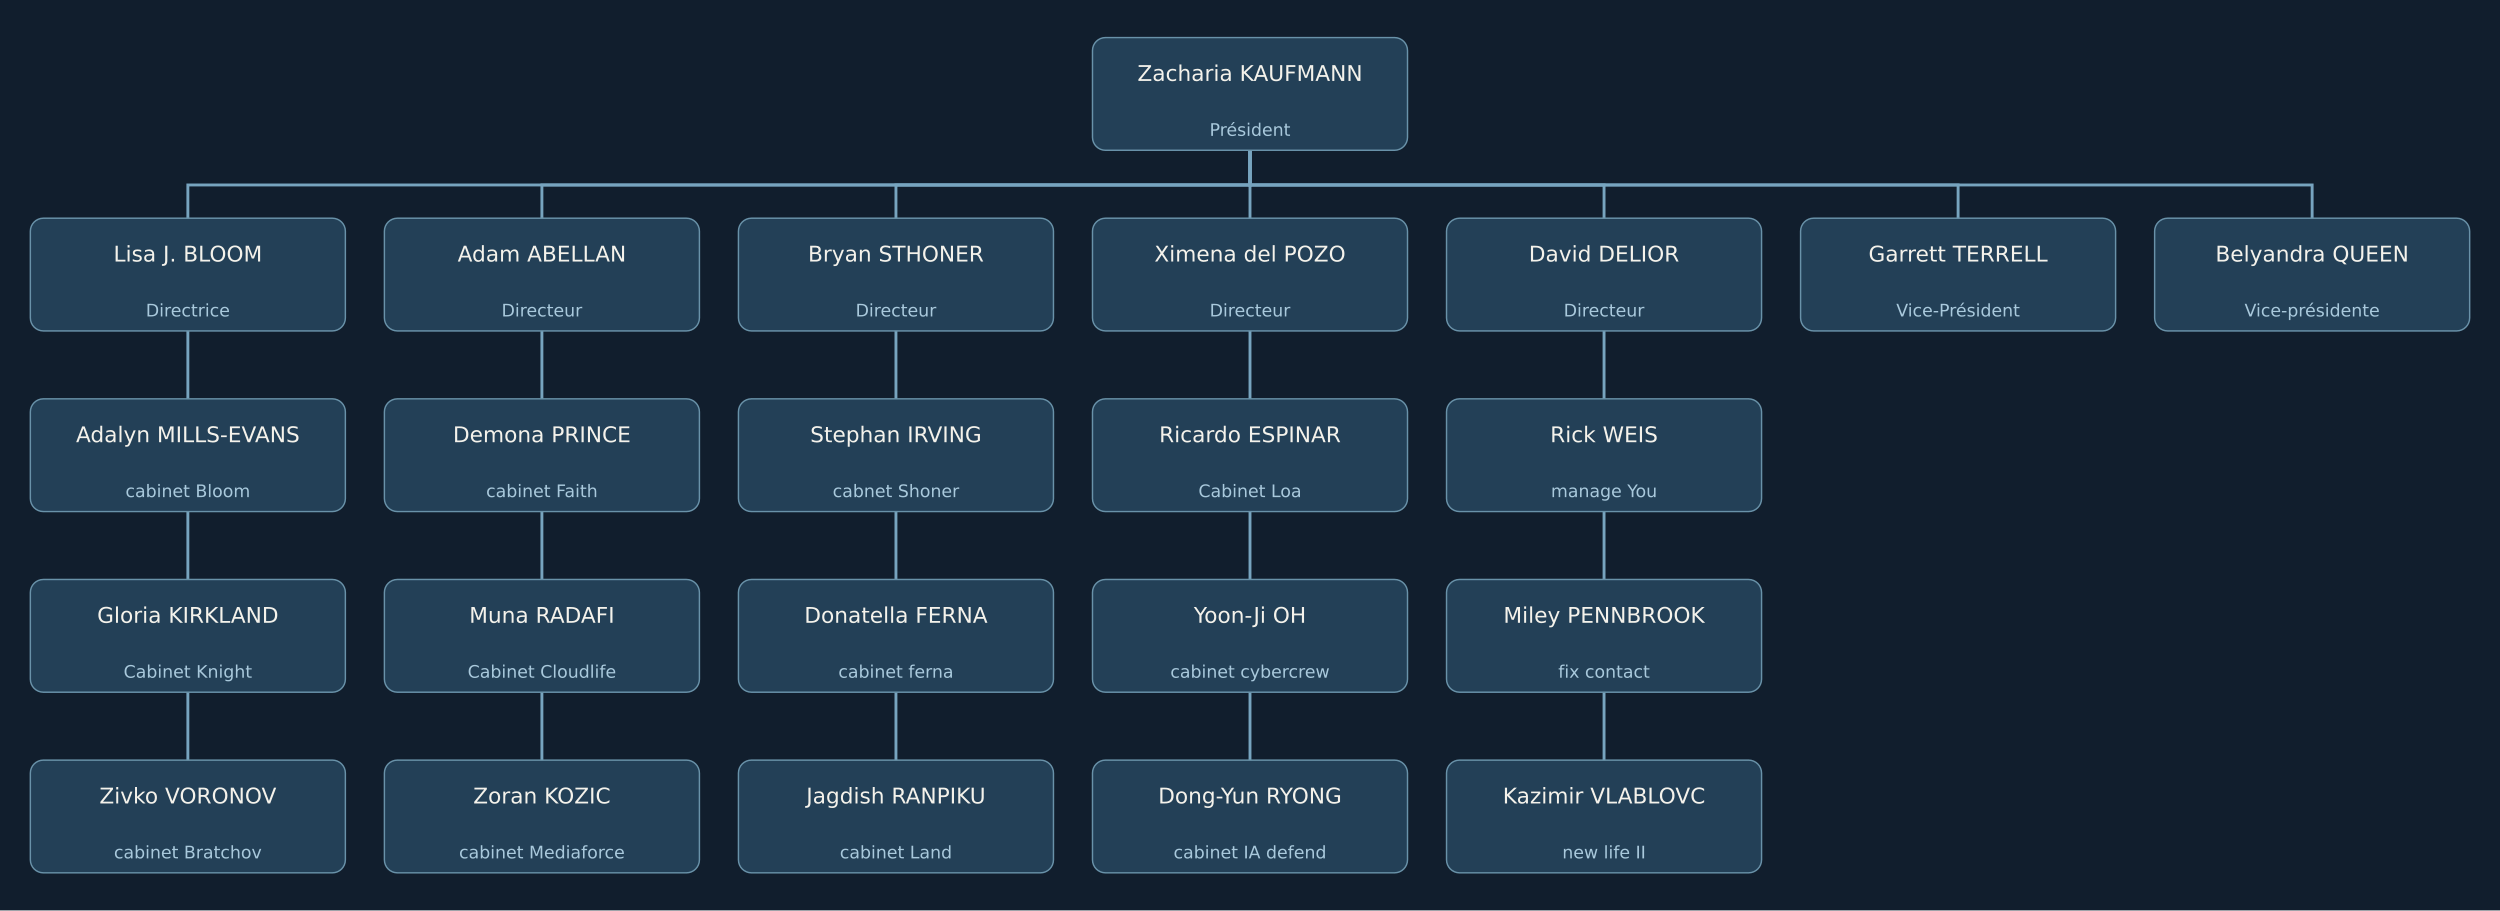
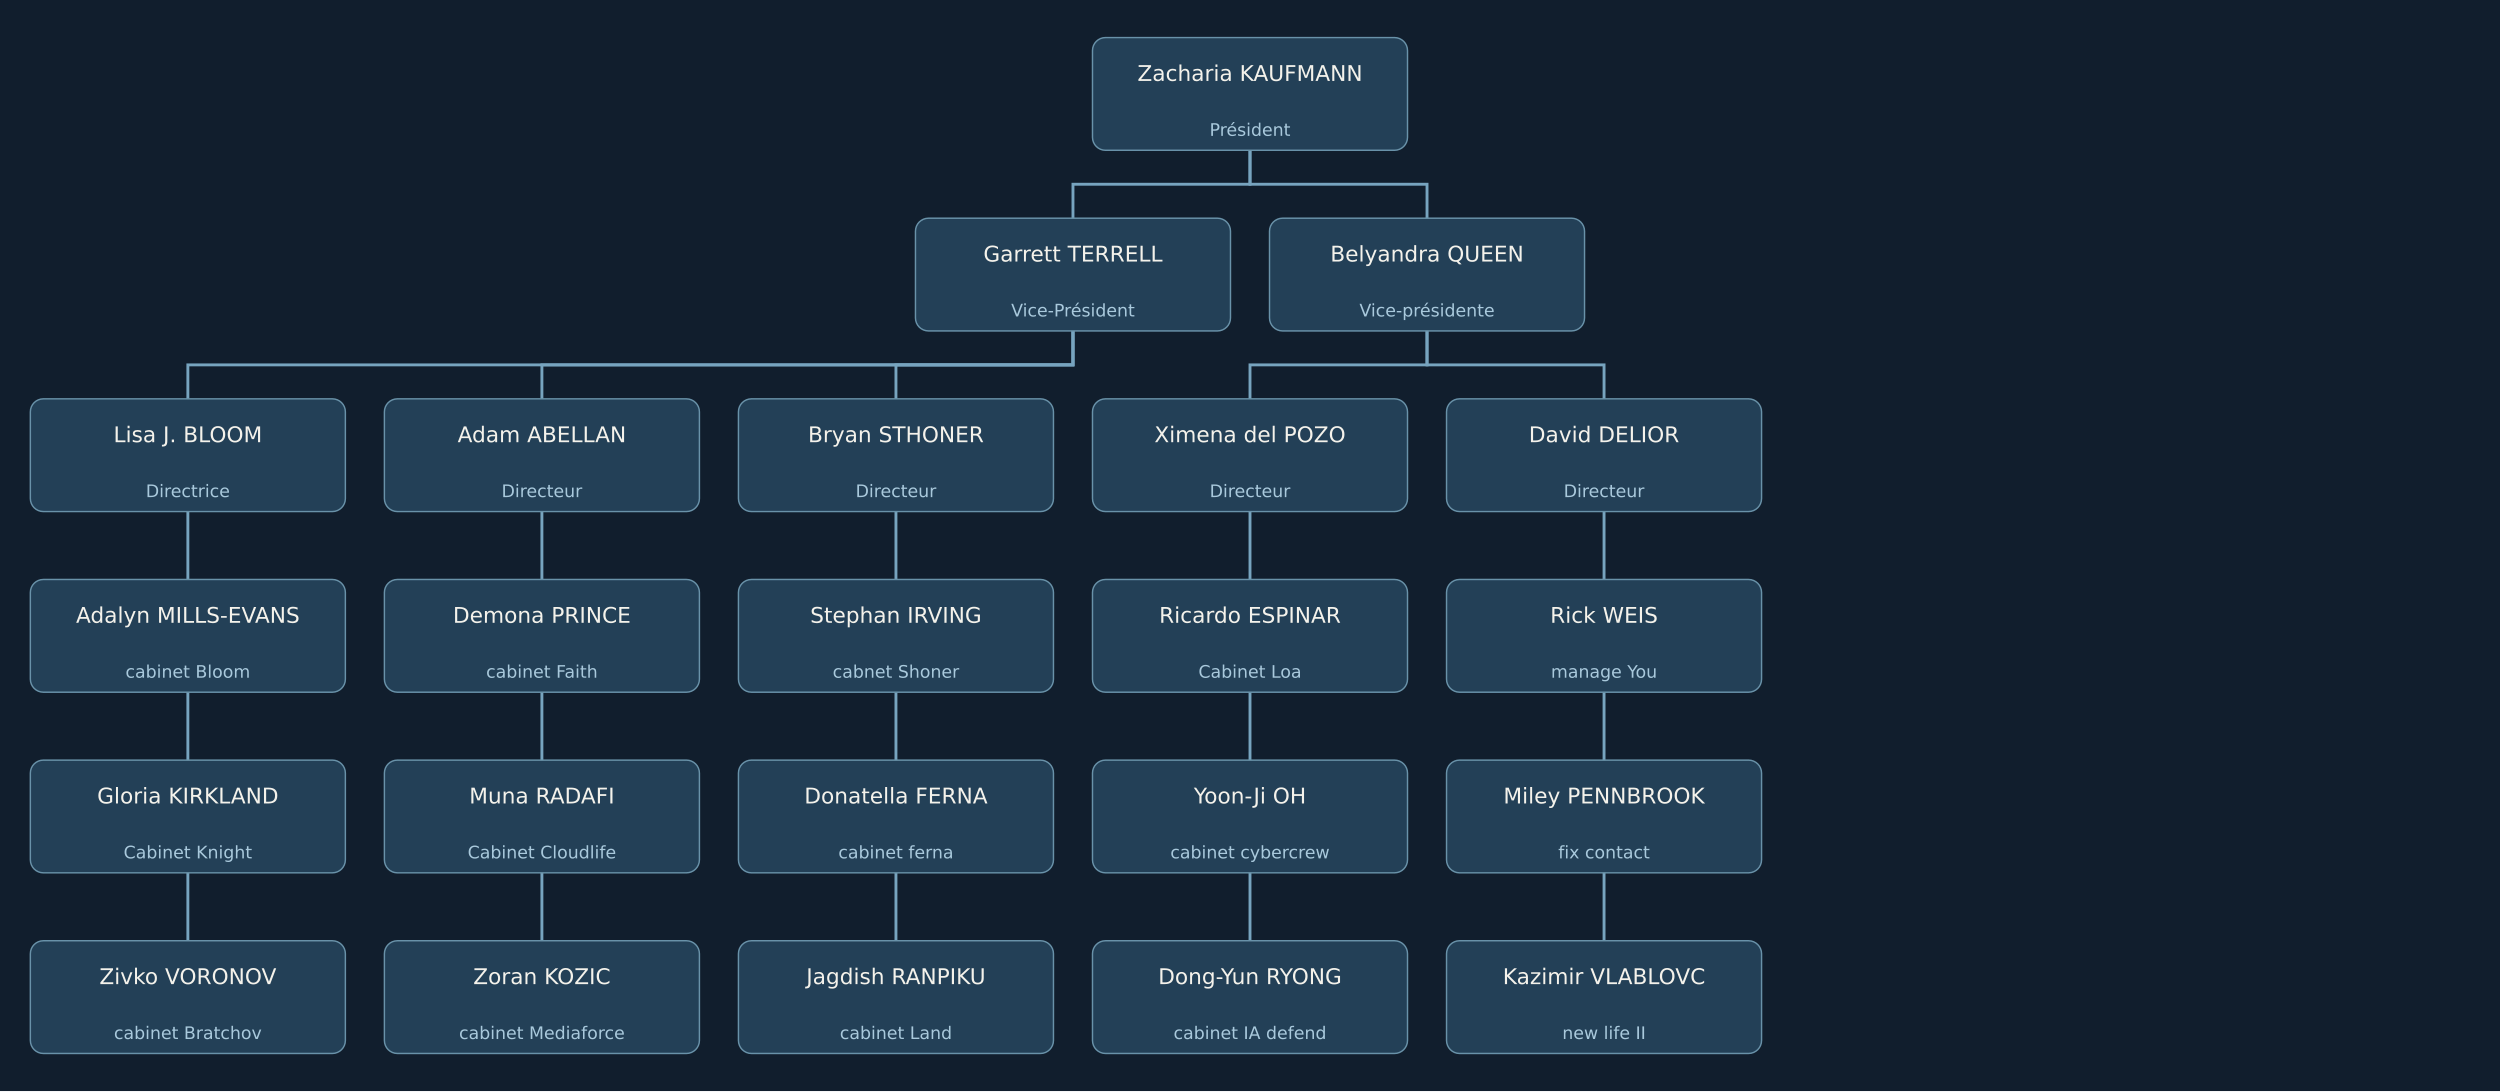
- <svg xmlns="http://www.w3.org/2000/svg" viewBox="0 0 1730 630" role="img" aria-label="Organigramme de firstlawyer-incorporated">
+ <svg xmlns="http://www.w3.org/2000/svg" viewBox="0 0 1730 755" role="img" aria-label="Organigramme de firstlawyer-incorporated">
  <rect width="100%" height="100%" fill="#111e2d" />
-   <path d="M375 478 V502 H375 V527" fill="none" stroke="#77a4bf" stroke-width="2" />
-   <path d="M865 103 V128 H130 V152" fill="none" stroke="#77a4bf" stroke-width="2" />
-   <path d="M130 228 V252 H130 V277" fill="none" stroke="#77a4bf" stroke-width="2" />
-   <path d="M865 103 V128 H375 V152" fill="none" stroke="#77a4bf" stroke-width="2" />
-   <path d="M865 353 V378 H865 V402" fill="none" stroke="#77a4bf" stroke-width="2" />
-   <path d="M865 103 V128 H620 V152" fill="none" stroke="#77a4bf" stroke-width="2" />
-   <path d="M620 478 V502 H620 V527" fill="none" stroke="#77a4bf" stroke-width="2" />
-   <path d="M375 353 V378 H375 V402" fill="none" stroke="#77a4bf" stroke-width="2" />
-   <path d="M1110 353 V378 H1110 V402" fill="none" stroke="#77a4bf" stroke-width="2" />
-   <path d="M865 103 V128 H865 V152" fill="none" stroke="#77a4bf" stroke-width="2" />
-   <path d="M865 103 V128 H1110 V152" fill="none" stroke="#77a4bf" stroke-width="2" />
-   <path d="M865 103 V128 H1355 V152" fill="none" stroke="#77a4bf" stroke-width="2" />
-   <path d="M130 353 V378 H130 V402" fill="none" stroke="#77a4bf" stroke-width="2" />
-   <path d="M865 228 V252 H865 V277" fill="none" stroke="#77a4bf" stroke-width="2" />
-   <path d="M620 228 V252 H620 V277" fill="none" stroke="#77a4bf" stroke-width="2" />
-   <path d="M865 103 V128 H1600 V152" fill="none" stroke="#77a4bf" stroke-width="2" />
-   <path d="M865 478 V502 H865 V527" fill="none" stroke="#77a4bf" stroke-width="2" />
-   <path d="M620 353 V378 H620 V402" fill="none" stroke="#77a4bf" stroke-width="2" />
-   <path d="M1110 478 V502 H1110 V527" fill="none" stroke="#77a4bf" stroke-width="2" />
-   <path d="M130 478 V502 H130 V527" fill="none" stroke="#77a4bf" stroke-width="2" />
-   <path d="M1110 228 V252 H1110 V277" fill="none" stroke="#77a4bf" stroke-width="2" />
-   <path d="M375 228 V252 H375 V277" fill="none" stroke="#77a4bf" stroke-width="2" />
+   <path d="M375 603 V627.5 H375 V652" fill="none" stroke="#77a4bf" stroke-width="2" />
+   <path d="M742.5 228 V252.5 H130 V277" fill="none" stroke="#77a4bf" stroke-width="2" />
+   <path d="M130 353 V377.5 H130 V402" fill="none" stroke="#77a4bf" stroke-width="2" />
+   <path d="M742.5 228 V252.5 H375 V277" fill="none" stroke="#77a4bf" stroke-width="2" />
+   <path d="M865 478 V502.5 H865 V527" fill="none" stroke="#77a4bf" stroke-width="2" />
+   <path d="M742.5 228 V252.5 H620 V277" fill="none" stroke="#77a4bf" stroke-width="2" />
+   <path d="M620 603 V627.5 H620 V652" fill="none" stroke="#77a4bf" stroke-width="2" />
+   <path d="M375 478 V502.5 H375 V527" fill="none" stroke="#77a4bf" stroke-width="2" />
+   <path d="M1110 478 V502.5 H1110 V527" fill="none" stroke="#77a4bf" stroke-width="2" />
+   <path d="M987.5 228 V252.5 H865 V277" fill="none" stroke="#77a4bf" stroke-width="2" />
+   <path d="M987.5 228 V252.5 H1110 V277" fill="none" stroke="#77a4bf" stroke-width="2" />
+   <path d="M865 103 V127.5 H742.5 V152" fill="none" stroke="#77a4bf" stroke-width="2" />
+   <path d="M130 478 V502.5 H130 V527" fill="none" stroke="#77a4bf" stroke-width="2" />
+   <path d="M865 353 V377.5 H865 V402" fill="none" stroke="#77a4bf" stroke-width="2" />
+   <path d="M620 353 V377.5 H620 V402" fill="none" stroke="#77a4bf" stroke-width="2" />
+   <path d="M865 103 V127.5 H987.5 V152" fill="none" stroke="#77a4bf" stroke-width="2" />
+   <path d="M865 603 V627.5 H865 V652" fill="none" stroke="#77a4bf" stroke-width="2" />
+   <path d="M620 478 V502.5 H620 V527" fill="none" stroke="#77a4bf" stroke-width="2" />
+   <path d="M1110 603 V627.5 H1110 V652" fill="none" stroke="#77a4bf" stroke-width="2" />
+   <path d="M130 603 V627.5 H130 V652" fill="none" stroke="#77a4bf" stroke-width="2" />
+   <path d="M1110 353 V377.5 H1110 V402" fill="none" stroke="#77a4bf" stroke-width="2" />
+   <path d="M375 353 V377.5 H375 V402" fill="none" stroke="#77a4bf" stroke-width="2" />
+   <rect x="21" y="651" width="218" height="78" rx="9" fill="#234057" stroke="#6992a9" />
+   <text x="130" y="681" text-anchor="middle" fill="#f4f2eb" font-family="DejaVu Sans, sans-serif" font-size="15">Zivko VORONOV</text>
+   <text x="130" y="719" text-anchor="middle" fill="#a9c9dc" font-family="DejaVu Sans, sans-serif" font-size="12">cabinet Bratchov</text>
  <rect x="21" y="526" width="218" height="78" rx="9" fill="#234057" stroke="#6992a9" />
-   <text x="130" y="556" text-anchor="middle" fill="#f4f2eb" font-family="DejaVu Sans, sans-serif" font-size="15">Zivko VORONOV</text>
-   <text x="130" y="594" text-anchor="middle" fill="#a9c9dc" font-family="DejaVu Sans, sans-serif" font-size="12">cabinet Bratchov</text>
+   <text x="130" y="556" text-anchor="middle" fill="#f4f2eb" font-family="DejaVu Sans, sans-serif" font-size="15">Gloria KIRKLAND</text>
+   <text x="130" y="594" text-anchor="middle" fill="#a9c9dc" font-family="DejaVu Sans, sans-serif" font-size="12">Cabinet Knight</text>
  <rect x="21" y="401" width="218" height="78" rx="9" fill="#234057" stroke="#6992a9" />
-   <text x="130" y="431" text-anchor="middle" fill="#f4f2eb" font-family="DejaVu Sans, sans-serif" font-size="15">Gloria KIRKLAND</text>
-   <text x="130" y="469" text-anchor="middle" fill="#a9c9dc" font-family="DejaVu Sans, sans-serif" font-size="12">Cabinet Knight</text>
+   <text x="130" y="431" text-anchor="middle" fill="#f4f2eb" font-family="DejaVu Sans, sans-serif" font-size="15">Adalyn MILLS-EVANS</text>
+   <text x="130" y="469" text-anchor="middle" fill="#a9c9dc" font-family="DejaVu Sans, sans-serif" font-size="12">cabinet Bloom</text>
  <rect x="21" y="276" width="218" height="78" rx="9" fill="#234057" stroke="#6992a9" />
-   <text x="130" y="306" text-anchor="middle" fill="#f4f2eb" font-family="DejaVu Sans, sans-serif" font-size="15">Adalyn MILLS-EVANS</text>
-   <text x="130" y="344" text-anchor="middle" fill="#a9c9dc" font-family="DejaVu Sans, sans-serif" font-size="12">cabinet Bloom</text>
-   <rect x="21" y="151" width="218" height="78" rx="9" fill="#234057" stroke="#6992a9" />
-   <text x="130" y="181" text-anchor="middle" fill="#f4f2eb" font-family="DejaVu Sans, sans-serif" font-size="15">Lisa J. BLOOM</text>
-   <text x="130" y="219" text-anchor="middle" fill="#a9c9dc" font-family="DejaVu Sans, sans-serif" font-size="12">Directrice</text>
+   <text x="130" y="306" text-anchor="middle" fill="#f4f2eb" font-family="DejaVu Sans, sans-serif" font-size="15">Lisa J. BLOOM</text>
+   <text x="130" y="344" text-anchor="middle" fill="#a9c9dc" font-family="DejaVu Sans, sans-serif" font-size="12">Directrice</text>
+   <rect x="266" y="651" width="218" height="78" rx="9" fill="#234057" stroke="#6992a9" />
+   <text x="375" y="681" text-anchor="middle" fill="#f4f2eb" font-family="DejaVu Sans, sans-serif" font-size="15">Zoran KOZIC</text>
+   <text x="375" y="719" text-anchor="middle" fill="#a9c9dc" font-family="DejaVu Sans, sans-serif" font-size="12">cabinet Mediaforce</text>
  <rect x="266" y="526" width="218" height="78" rx="9" fill="#234057" stroke="#6992a9" />
-   <text x="375" y="556" text-anchor="middle" fill="#f4f2eb" font-family="DejaVu Sans, sans-serif" font-size="15">Zoran KOZIC</text>
-   <text x="375" y="594" text-anchor="middle" fill="#a9c9dc" font-family="DejaVu Sans, sans-serif" font-size="12">cabinet Mediaforce</text>
+   <text x="375" y="556" text-anchor="middle" fill="#f4f2eb" font-family="DejaVu Sans, sans-serif" font-size="15">Muna RADAFI</text>
+   <text x="375" y="594" text-anchor="middle" fill="#a9c9dc" font-family="DejaVu Sans, sans-serif" font-size="12">Cabinet Cloudlife</text>
  <rect x="266" y="401" width="218" height="78" rx="9" fill="#234057" stroke="#6992a9" />
-   <text x="375" y="431" text-anchor="middle" fill="#f4f2eb" font-family="DejaVu Sans, sans-serif" font-size="15">Muna RADAFI</text>
-   <text x="375" y="469" text-anchor="middle" fill="#a9c9dc" font-family="DejaVu Sans, sans-serif" font-size="12">Cabinet Cloudlife</text>
+   <text x="375" y="431" text-anchor="middle" fill="#f4f2eb" font-family="DejaVu Sans, sans-serif" font-size="15">Demona PRINCE</text>
+   <text x="375" y="469" text-anchor="middle" fill="#a9c9dc" font-family="DejaVu Sans, sans-serif" font-size="12">cabinet Faith</text>
  <rect x="266" y="276" width="218" height="78" rx="9" fill="#234057" stroke="#6992a9" />
-   <text x="375" y="306" text-anchor="middle" fill="#f4f2eb" font-family="DejaVu Sans, sans-serif" font-size="15">Demona PRINCE</text>
-   <text x="375" y="344" text-anchor="middle" fill="#a9c9dc" font-family="DejaVu Sans, sans-serif" font-size="12">cabinet Faith</text>
-   <rect x="266" y="151" width="218" height="78" rx="9" fill="#234057" stroke="#6992a9" />
-   <text x="375" y="181" text-anchor="middle" fill="#f4f2eb" font-family="DejaVu Sans, sans-serif" font-size="15">Adam ABELLAN</text>
-   <text x="375" y="219" text-anchor="middle" fill="#a9c9dc" font-family="DejaVu Sans, sans-serif" font-size="12">Directeur</text>
+   <text x="375" y="306" text-anchor="middle" fill="#f4f2eb" font-family="DejaVu Sans, sans-serif" font-size="15">Adam ABELLAN</text>
+   <text x="375" y="344" text-anchor="middle" fill="#a9c9dc" font-family="DejaVu Sans, sans-serif" font-size="12">Directeur</text>
+   <rect x="511" y="651" width="218" height="78" rx="9" fill="#234057" stroke="#6992a9" />
+   <text x="620" y="681" text-anchor="middle" fill="#f4f2eb" font-family="DejaVu Sans, sans-serif" font-size="15">Jagdish RANPIKU</text>
+   <text x="620" y="719" text-anchor="middle" fill="#a9c9dc" font-family="DejaVu Sans, sans-serif" font-size="12">cabinet Land</text>
  <rect x="511" y="526" width="218" height="78" rx="9" fill="#234057" stroke="#6992a9" />
-   <text x="620" y="556" text-anchor="middle" fill="#f4f2eb" font-family="DejaVu Sans, sans-serif" font-size="15">Jagdish RANPIKU</text>
-   <text x="620" y="594" text-anchor="middle" fill="#a9c9dc" font-family="DejaVu Sans, sans-serif" font-size="12">cabinet Land</text>
+   <text x="620" y="556" text-anchor="middle" fill="#f4f2eb" font-family="DejaVu Sans, sans-serif" font-size="15">Donatella FERNA</text>
+   <text x="620" y="594" text-anchor="middle" fill="#a9c9dc" font-family="DejaVu Sans, sans-serif" font-size="12">cabinet ferna</text>
  <rect x="511" y="401" width="218" height="78" rx="9" fill="#234057" stroke="#6992a9" />
-   <text x="620" y="431" text-anchor="middle" fill="#f4f2eb" font-family="DejaVu Sans, sans-serif" font-size="15">Donatella FERNA</text>
-   <text x="620" y="469" text-anchor="middle" fill="#a9c9dc" font-family="DejaVu Sans, sans-serif" font-size="12">cabinet ferna</text>
+   <text x="620" y="431" text-anchor="middle" fill="#f4f2eb" font-family="DejaVu Sans, sans-serif" font-size="15">Stephan IRVING</text>
+   <text x="620" y="469" text-anchor="middle" fill="#a9c9dc" font-family="DejaVu Sans, sans-serif" font-size="12">cabnet Shoner</text>
  <rect x="511" y="276" width="218" height="78" rx="9" fill="#234057" stroke="#6992a9" />
-   <text x="620" y="306" text-anchor="middle" fill="#f4f2eb" font-family="DejaVu Sans, sans-serif" font-size="15">Stephan IRVING</text>
-   <text x="620" y="344" text-anchor="middle" fill="#a9c9dc" font-family="DejaVu Sans, sans-serif" font-size="12">cabnet Shoner</text>
-   <rect x="511" y="151" width="218" height="78" rx="9" fill="#234057" stroke="#6992a9" />
-   <text x="620" y="181" text-anchor="middle" fill="#f4f2eb" font-family="DejaVu Sans, sans-serif" font-size="15">Bryan STHONER</text>
-   <text x="620" y="219" text-anchor="middle" fill="#a9c9dc" font-family="DejaVu Sans, sans-serif" font-size="12">Directeur</text>
+   <text x="620" y="306" text-anchor="middle" fill="#f4f2eb" font-family="DejaVu Sans, sans-serif" font-size="15">Bryan STHONER</text>
+   <text x="620" y="344" text-anchor="middle" fill="#a9c9dc" font-family="DejaVu Sans, sans-serif" font-size="12">Directeur</text>
+   <rect x="756" y="651" width="218" height="78" rx="9" fill="#234057" stroke="#6992a9" />
+   <text x="865" y="681" text-anchor="middle" fill="#f4f2eb" font-family="DejaVu Sans, sans-serif" font-size="15">Dong-Yun RYONG</text>
+   <text x="865" y="719" text-anchor="middle" fill="#a9c9dc" font-family="DejaVu Sans, sans-serif" font-size="12">cabinet IA defend</text>
  <rect x="756" y="526" width="218" height="78" rx="9" fill="#234057" stroke="#6992a9" />
-   <text x="865" y="556" text-anchor="middle" fill="#f4f2eb" font-family="DejaVu Sans, sans-serif" font-size="15">Dong-Yun RYONG</text>
-   <text x="865" y="594" text-anchor="middle" fill="#a9c9dc" font-family="DejaVu Sans, sans-serif" font-size="12">cabinet IA defend</text>
+   <text x="865" y="556" text-anchor="middle" fill="#f4f2eb" font-family="DejaVu Sans, sans-serif" font-size="15">Yoon-Ji OH</text>
+   <text x="865" y="594" text-anchor="middle" fill="#a9c9dc" font-family="DejaVu Sans, sans-serif" font-size="12">cabinet cybercrew</text>
  <rect x="756" y="401" width="218" height="78" rx="9" fill="#234057" stroke="#6992a9" />
-   <text x="865" y="431" text-anchor="middle" fill="#f4f2eb" font-family="DejaVu Sans, sans-serif" font-size="15">Yoon-Ji OH</text>
-   <text x="865" y="469" text-anchor="middle" fill="#a9c9dc" font-family="DejaVu Sans, sans-serif" font-size="12">cabinet cybercrew</text>
+   <text x="865" y="431" text-anchor="middle" fill="#f4f2eb" font-family="DejaVu Sans, sans-serif" font-size="15">Ricardo ESPINAR</text>
+   <text x="865" y="469" text-anchor="middle" fill="#a9c9dc" font-family="DejaVu Sans, sans-serif" font-size="12">Cabinet Loa</text>
  <rect x="756" y="276" width="218" height="78" rx="9" fill="#234057" stroke="#6992a9" />
-   <text x="865" y="306" text-anchor="middle" fill="#f4f2eb" font-family="DejaVu Sans, sans-serif" font-size="15">Ricardo ESPINAR</text>
-   <text x="865" y="344" text-anchor="middle" fill="#a9c9dc" font-family="DejaVu Sans, sans-serif" font-size="12">Cabinet Loa</text>
-   <rect x="756" y="151" width="218" height="78" rx="9" fill="#234057" stroke="#6992a9" />
-   <text x="865" y="181" text-anchor="middle" fill="#f4f2eb" font-family="DejaVu Sans, sans-serif" font-size="15">Ximena del POZO</text>
-   <text x="865" y="219" text-anchor="middle" fill="#a9c9dc" font-family="DejaVu Sans, sans-serif" font-size="12">Directeur</text>
+   <text x="865" y="306" text-anchor="middle" fill="#f4f2eb" font-family="DejaVu Sans, sans-serif" font-size="15">Ximena del POZO</text>
+   <text x="865" y="344" text-anchor="middle" fill="#a9c9dc" font-family="DejaVu Sans, sans-serif" font-size="12">Directeur</text>
+   <rect x="1001" y="651" width="218" height="78" rx="9" fill="#234057" stroke="#6992a9" />
+   <text x="1110" y="681" text-anchor="middle" fill="#f4f2eb" font-family="DejaVu Sans, sans-serif" font-size="15">Kazimir VLABLOVC</text>
+   <text x="1110" y="719" text-anchor="middle" fill="#a9c9dc" font-family="DejaVu Sans, sans-serif" font-size="12">new life II</text>
  <rect x="1001" y="526" width="218" height="78" rx="9" fill="#234057" stroke="#6992a9" />
-   <text x="1110" y="556" text-anchor="middle" fill="#f4f2eb" font-family="DejaVu Sans, sans-serif" font-size="15">Kazimir VLABLOVC</text>
-   <text x="1110" y="594" text-anchor="middle" fill="#a9c9dc" font-family="DejaVu Sans, sans-serif" font-size="12">new life II</text>
+   <text x="1110" y="556" text-anchor="middle" fill="#f4f2eb" font-family="DejaVu Sans, sans-serif" font-size="15">Miley PENNBROOK</text>
+   <text x="1110" y="594" text-anchor="middle" fill="#a9c9dc" font-family="DejaVu Sans, sans-serif" font-size="12">fix contact</text>
  <rect x="1001" y="401" width="218" height="78" rx="9" fill="#234057" stroke="#6992a9" />
-   <text x="1110" y="431" text-anchor="middle" fill="#f4f2eb" font-family="DejaVu Sans, sans-serif" font-size="15">Miley PENNBROOK</text>
-   <text x="1110" y="469" text-anchor="middle" fill="#a9c9dc" font-family="DejaVu Sans, sans-serif" font-size="12">fix contact</text>
+   <text x="1110" y="431" text-anchor="middle" fill="#f4f2eb" font-family="DejaVu Sans, sans-serif" font-size="15">Rick WEIS</text>
+   <text x="1110" y="469" text-anchor="middle" fill="#a9c9dc" font-family="DejaVu Sans, sans-serif" font-size="12">manage You</text>
  <rect x="1001" y="276" width="218" height="78" rx="9" fill="#234057" stroke="#6992a9" />
-   <text x="1110" y="306" text-anchor="middle" fill="#f4f2eb" font-family="DejaVu Sans, sans-serif" font-size="15">Rick WEIS</text>
-   <text x="1110" y="344" text-anchor="middle" fill="#a9c9dc" font-family="DejaVu Sans, sans-serif" font-size="12">manage You</text>
-   <rect x="1001" y="151" width="218" height="78" rx="9" fill="#234057" stroke="#6992a9" />
-   <text x="1110" y="181" text-anchor="middle" fill="#f4f2eb" font-family="DejaVu Sans, sans-serif" font-size="15">David DELIOR</text>
-   <text x="1110" y="219" text-anchor="middle" fill="#a9c9dc" font-family="DejaVu Sans, sans-serif" font-size="12">Directeur</text>
-   <rect x="1246" y="151" width="218" height="78" rx="9" fill="#234057" stroke="#6992a9" />
-   <text x="1355" y="181" text-anchor="middle" fill="#f4f2eb" font-family="DejaVu Sans, sans-serif" font-size="15">Garrett TERRELL</text>
-   <text x="1355" y="219" text-anchor="middle" fill="#a9c9dc" font-family="DejaVu Sans, sans-serif" font-size="12">Vice-Président</text>
-   <rect x="1491" y="151" width="218" height="78" rx="9" fill="#234057" stroke="#6992a9" />
-   <text x="1600" y="181" text-anchor="middle" fill="#f4f2eb" font-family="DejaVu Sans, sans-serif" font-size="15">Belyandra QUEEN</text>
-   <text x="1600" y="219" text-anchor="middle" fill="#a9c9dc" font-family="DejaVu Sans, sans-serif" font-size="12">Vice-présidente</text>
+   <text x="1110" y="306" text-anchor="middle" fill="#f4f2eb" font-family="DejaVu Sans, sans-serif" font-size="15">David DELIOR</text>
+   <text x="1110" y="344" text-anchor="middle" fill="#a9c9dc" font-family="DejaVu Sans, sans-serif" font-size="12">Directeur</text>
+   <rect x="633.5" y="151" width="218" height="78" rx="9" fill="#234057" stroke="#6992a9" />
+   <text x="742.5" y="181" text-anchor="middle" fill="#f4f2eb" font-family="DejaVu Sans, sans-serif" font-size="15">Garrett TERRELL</text>
+   <text x="742.5" y="219" text-anchor="middle" fill="#a9c9dc" font-family="DejaVu Sans, sans-serif" font-size="12">Vice-Président</text>
+   <rect x="878.5" y="151" width="218" height="78" rx="9" fill="#234057" stroke="#6992a9" />
+   <text x="987.5" y="181" text-anchor="middle" fill="#f4f2eb" font-family="DejaVu Sans, sans-serif" font-size="15">Belyandra QUEEN</text>
+   <text x="987.5" y="219" text-anchor="middle" fill="#a9c9dc" font-family="DejaVu Sans, sans-serif" font-size="12">Vice-présidente</text>
  <rect x="756" y="26" width="218" height="78" rx="9" fill="#234057" stroke="#6992a9" />
  <text x="865" y="56" text-anchor="middle" fill="#f4f2eb" font-family="DejaVu Sans, sans-serif" font-size="15">Zacharia KAUFMANN</text>
  <text x="865" y="94" text-anchor="middle" fill="#a9c9dc" font-family="DejaVu Sans, sans-serif" font-size="12">Président</text>
</svg>
